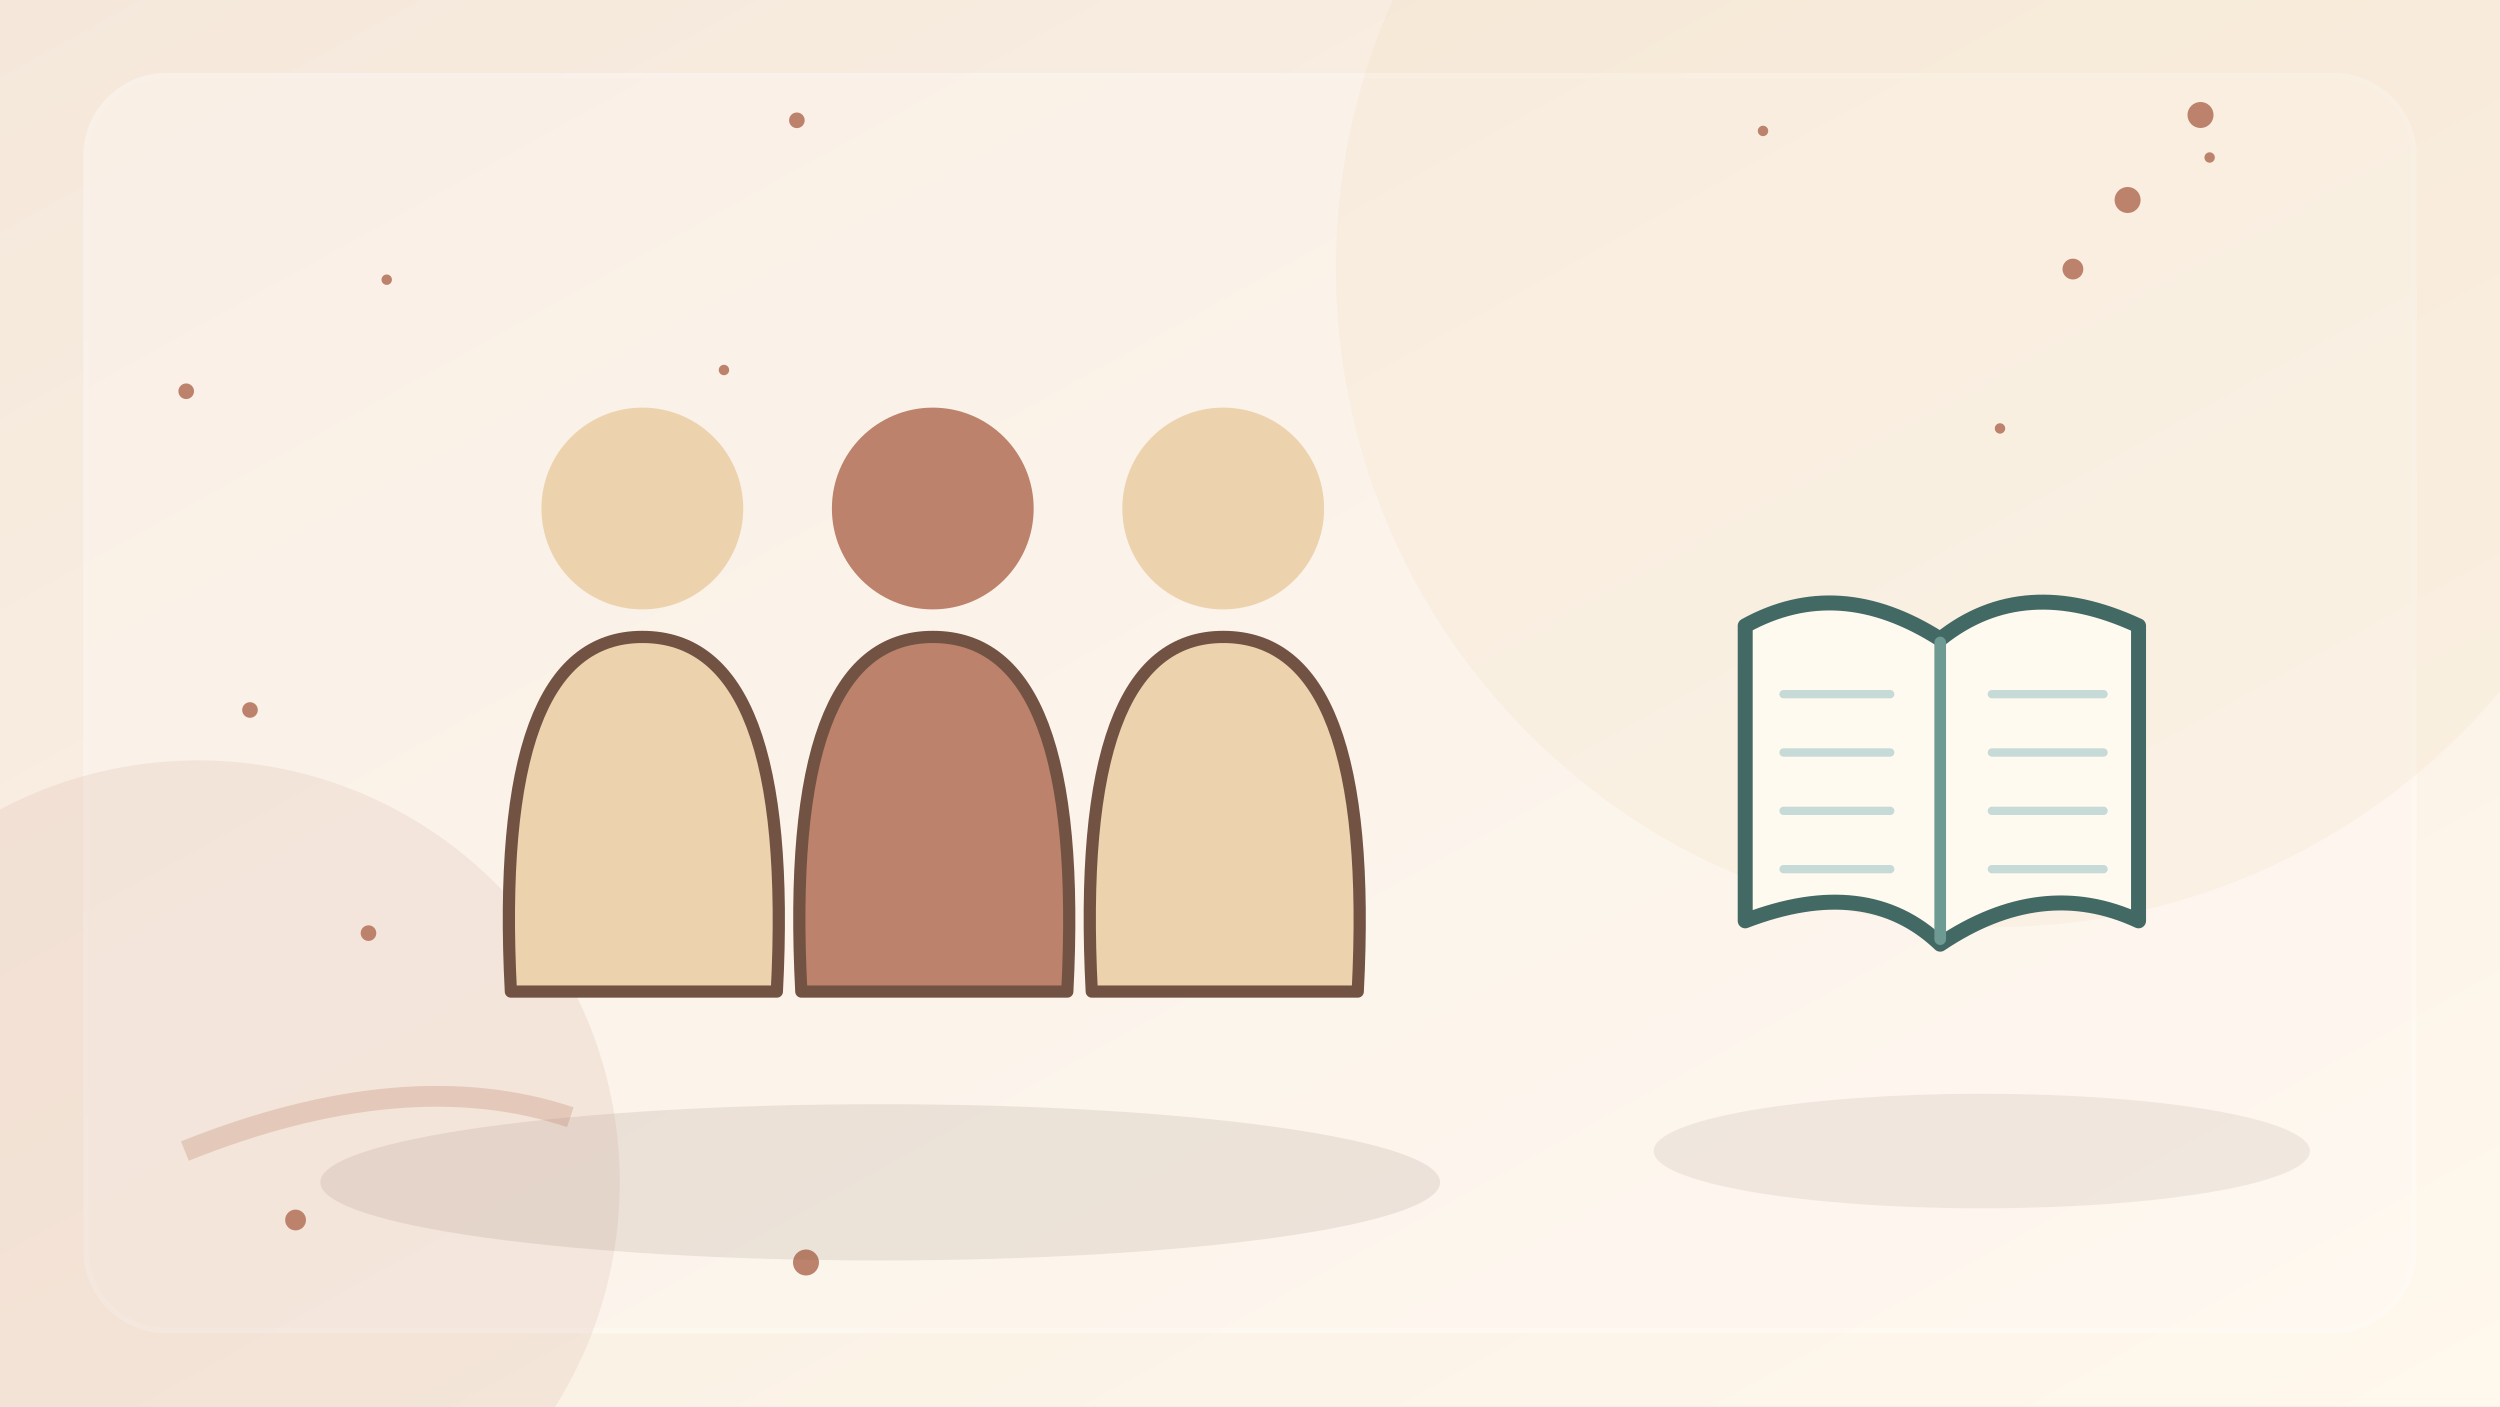
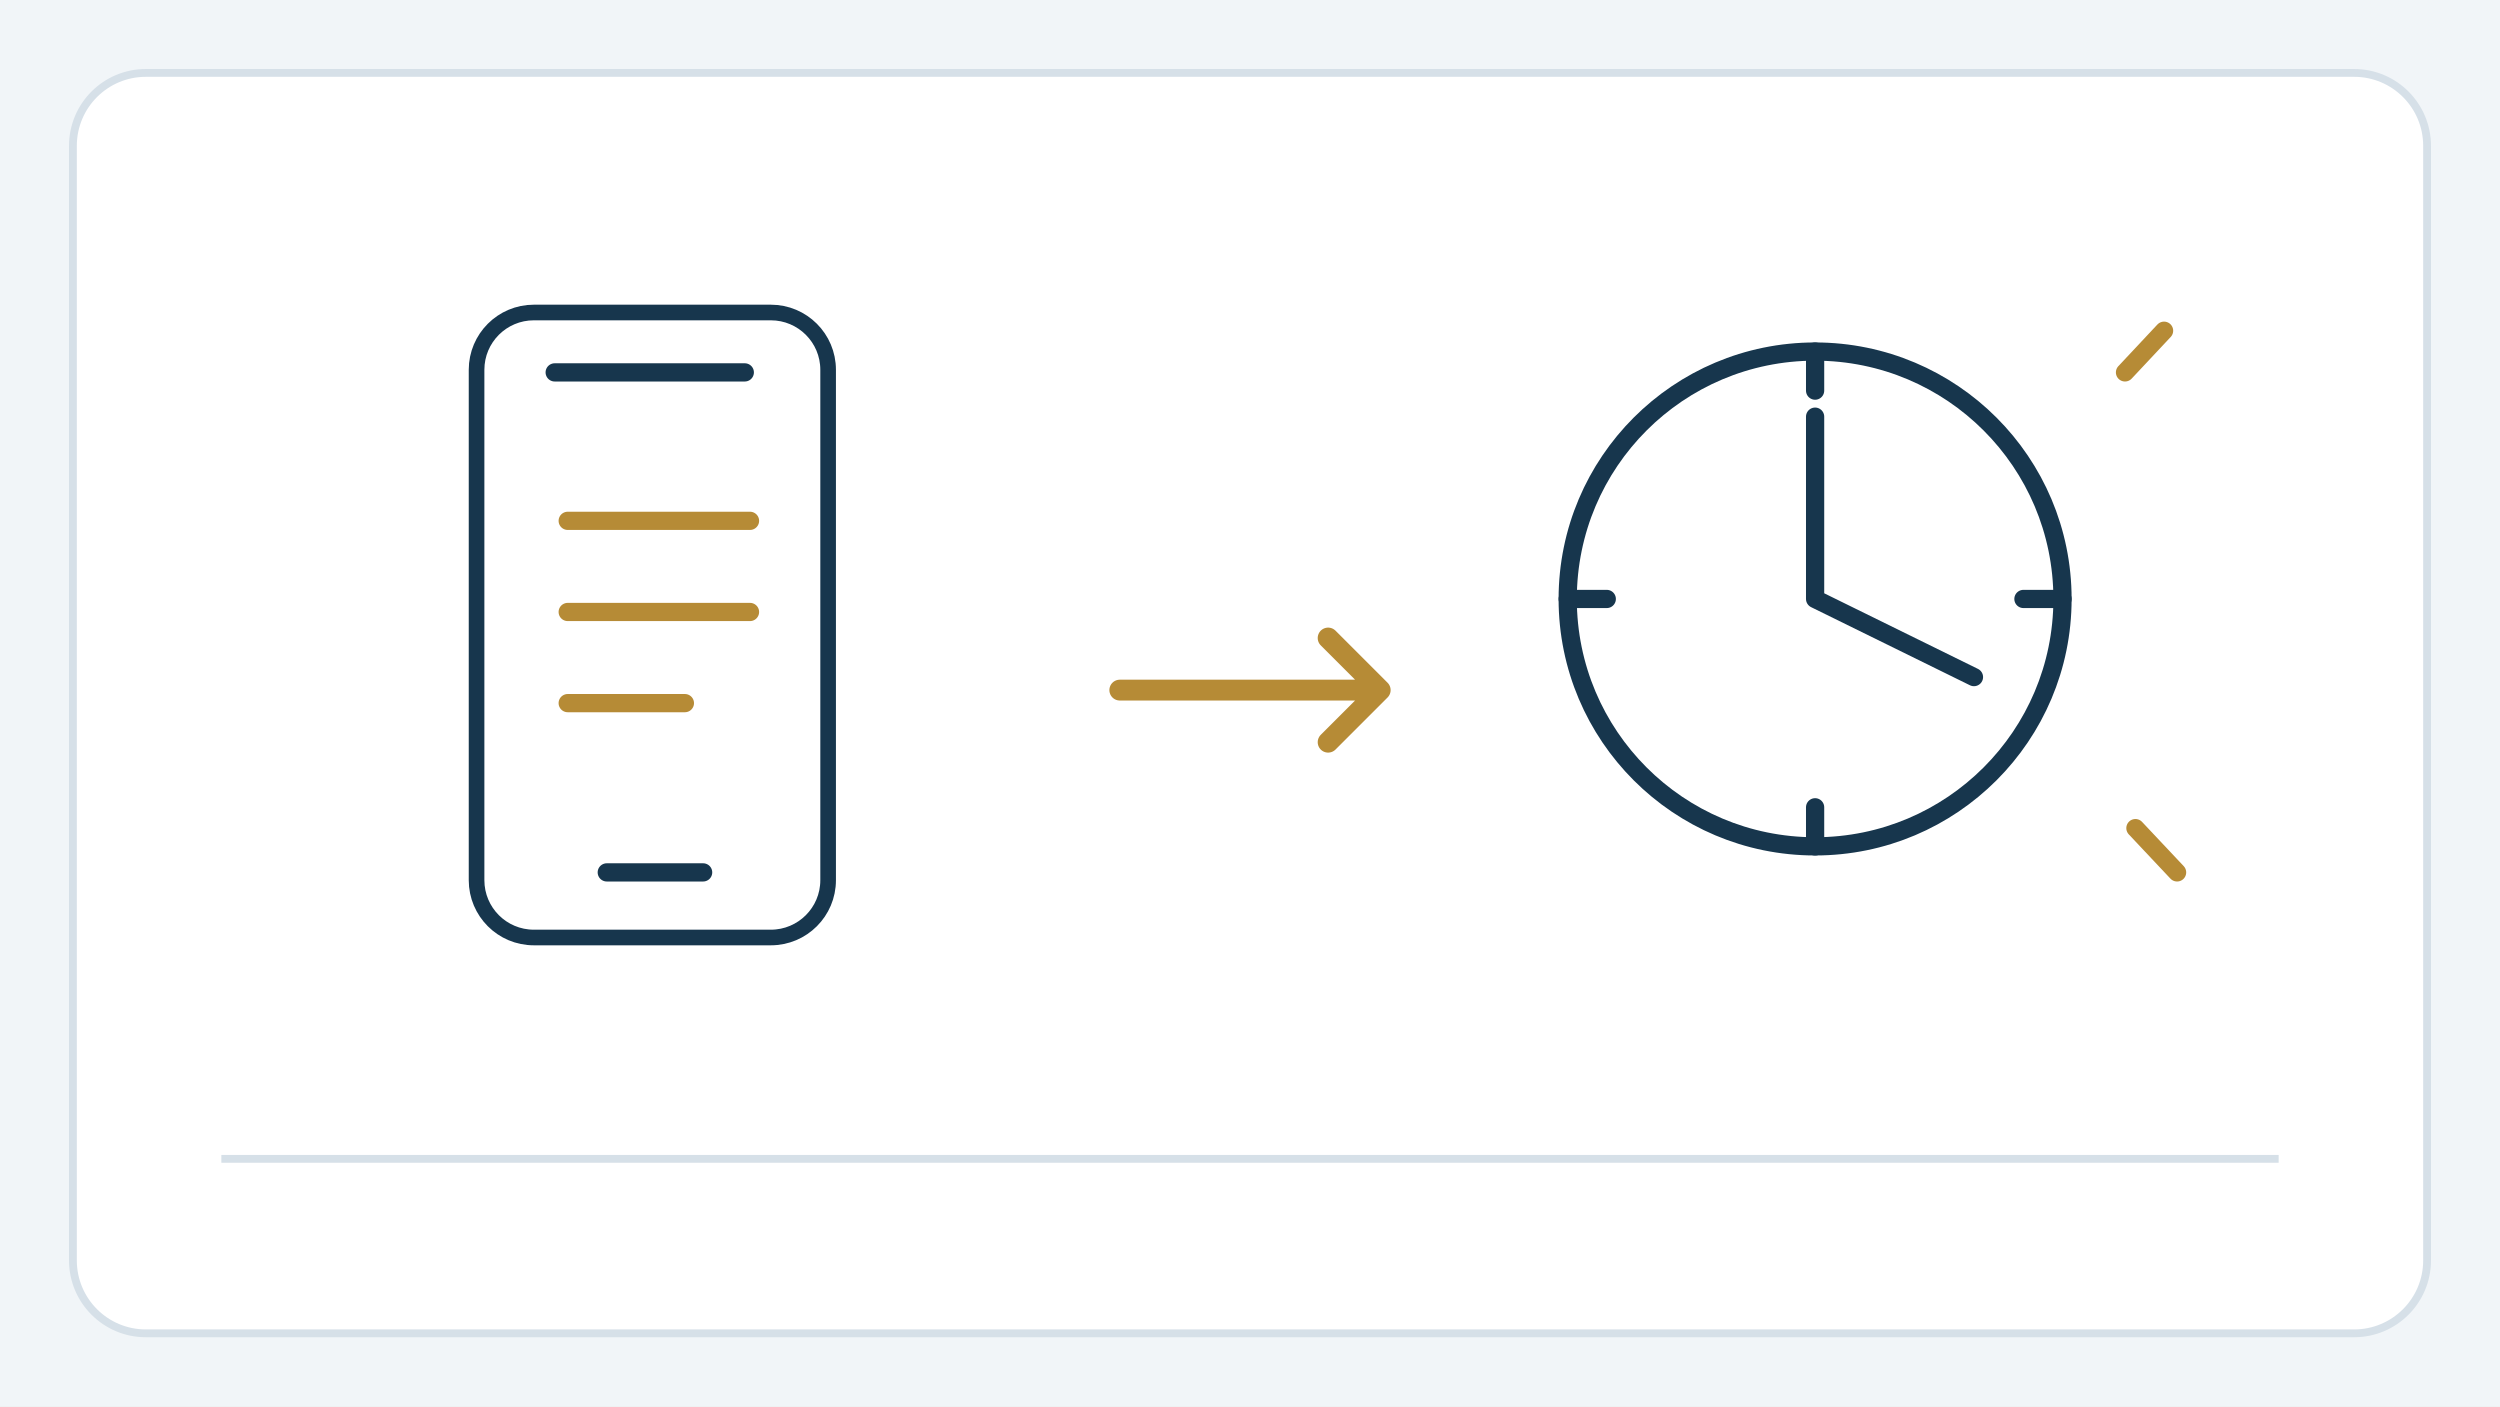
- <svg xmlns="http://www.w3.org/2000/svg" width="960" height="540" viewBox="0 0 960 540" role="img" aria-label="Autorska ilustracja: Nawrót, odmowa leczenia i trudne decyzje">
-   <defs>
-     <linearGradient id="background" x1="0" y1="0" x2="1" y2="1">
-       <stop offset="0" stop-color="#f5e8db" />
-       <stop offset="1" stop-color="#fff8ed" />
-     </linearGradient>
-   </defs>
-   <rect width="960" height="540" fill="url(#background)" />
-   <rect x="33" y="29" width="894" height="482" rx="31" fill="#fffaf7" opacity=".35" stroke="#fff" stroke-width="2" />
-   <circle cx="766" cy="103" r="253" fill="#edd2ae" opacity=".16" />
-   <circle cx="76" cy="454" r="162" fill="#bc826b" opacity=".12" />
-   <circle cx="796" cy="103.32" r="4" fill="#bc826b" stroke="none" stroke-width="4" />
-   <circle cx="278" cy="142.08" r="2" fill="#bc826b" stroke="none" stroke-width="4" />
-   <circle cx="309.5" cy="484.8" r="5" fill="#bc826b" stroke="none" stroke-width="4" />
-   <circle cx="96" cy="272.64" r="3" fill="#bc826b" stroke="none" stroke-width="4" />
-   <circle cx="817" cy="76.8" r="5" fill="#bc826b" stroke="none" stroke-width="4" />
-   <circle cx="71.5" cy="150.24" r="3" fill="#bc826b" stroke="none" stroke-width="4" />
-   <circle cx="148.5" cy="107.4" r="2" fill="#bc826b" stroke="none" stroke-width="4" />
-   <circle cx="845" cy="44.16" r="5" fill="#bc826b" stroke="none" stroke-width="4" />
-   <circle cx="306" cy="46.2" r="3" fill="#bc826b" stroke="none" stroke-width="4" />
-   <circle cx="848.5" cy="60.48" r="2" fill="#bc826b" stroke="none" stroke-width="4" />
-   <circle cx="113.5" cy="468.48" r="4" fill="#bc826b" stroke="none" stroke-width="4" />
-   <circle cx="677" cy="50.28" r="2" fill="#bc826b" stroke="none" stroke-width="4" />
-   <circle cx="768" cy="164.52" r="2" fill="#bc826b" stroke="none" stroke-width="4" />
-   <circle cx="141.5" cy="358.32" r="3" fill="#bc826b" stroke="none" stroke-width="4" />
-   <circle cx="225.5" cy="201.24" r="2" fill="#bc826b" stroke="none" stroke-width="4" />
-   <ellipse cx="338" cy="454" rx="215" ry="30" fill="#725243" opacity=".12" />
-   <ellipse cx="761" cy="442" rx="126" ry="22" fill="#725243" opacity=".10" />
-   <g transform="translate(168 72) scale(1.174)">
-     <circle cx="67" cy="105" r="33" fill="#edd2ae" stroke="none" stroke-width="4" />
-     <circle cx="162" cy="105" r="33" fill="#bc826b" stroke="none" stroke-width="4" />
-     <circle cx="257" cy="105" r="33" fill="#edd2ae" stroke="none" stroke-width="4" />
-     <path d="M24 263q-6-116 43-116q50 0 44 116Z" fill="#edd2ae" stroke="#725243" stroke-width="4" stroke-linejoin="round" stroke-linecap="round" />
-     <path d="M119 263q-6-116 43-116q50 0 44 116Z" fill="#bc826b" stroke="#725243" stroke-width="4" stroke-linejoin="round" stroke-linecap="round" />
-     <path d="M214 263q-6-116 43-116q50 0 44 116Z" fill="#edd2ae" stroke="#725243" stroke-width="4" stroke-linejoin="round" stroke-linecap="round" />
+ <svg xmlns="http://www.w3.org/2000/svg" width="960" height="540" viewBox="0 0 960 540" role="img" aria-label="Nawrót, odmowa leczenia i trudne decyzje — kontakt i czas">
+   <rect width="960" height="540" fill="#f1f5f8" />
+   <rect x="28" y="28" width="904" height="484" rx="28" fill="#fff" stroke="#d6e0e8" stroke-width="3" />
+   <g transform="translate(93 85)">
+     <rect x="90" y="35" width="135" height="240" rx="22" fill="#fff" stroke="#17364d" stroke-width="6" />
+     <path d="M120 58H193 M140 250H177" fill="none" stroke="#17364d" stroke-width="7" stroke-linecap="round" stroke-linejoin="round" />
+     <path d="M125 115H195 M125 150H195 M125 185H170" fill="none" stroke="#b68b36" stroke-width="7" stroke-linecap="round" stroke-linejoin="round" />
  </g>
-   <g transform="translate(642 200) scale(0.640)">
-     <path d="M161 71q-61-39-117-8v177q73-28 117 14q61-41 119-14V63q-69-32-119 8Z" fill="#fffaf0" stroke="#436965" stroke-width="9" stroke-linejoin="round" stroke-linecap="round" />
-     <path d="M161 73L161 251" stroke="#6d9a93" stroke-width="7" stroke-linecap="round" fill="none" />
-     <path d="M67 104L131 104" stroke="#c6dad7" stroke-width="5" stroke-linecap="round" fill="none" />
-     <path d="M192 104L259 104" stroke="#c6dad7" stroke-width="5" stroke-linecap="round" fill="none" />
-     <path d="M67 139L131 139" stroke="#c6dad7" stroke-width="5" stroke-linecap="round" fill="none" />
-     <path d="M192 139L259 139" stroke="#c6dad7" stroke-width="5" stroke-linecap="round" fill="none" />
-     <path d="M67 174L131 174" stroke="#c6dad7" stroke-width="5" stroke-linecap="round" fill="none" />
-     <path d="M192 174L259 174" stroke="#c6dad7" stroke-width="5" stroke-linecap="round" fill="none" />
-     <path d="M67 209L131 209" stroke="#c6dad7" stroke-width="5" stroke-linecap="round" fill="none" />
-     <path d="M192 209L259 209" stroke="#c6dad7" stroke-width="5" stroke-linecap="round" fill="none" />
+   <g transform="translate(542 85)">
+     <circle cx="155" cy="145" r="95" fill="none" stroke="#17364d" stroke-width="7" />
+     <path d="M155 145V75 M155 145L216 175 M155 50V65 M250 145H235 M155 240V225 M60 145H75" fill="none" stroke="#17364d" stroke-width="7" stroke-linecap="round" stroke-linejoin="round" />
+     <path d="M274 58L289 42 M278 233L294 250" fill="none" stroke="#b68b36" stroke-width="7" stroke-linecap="round" stroke-linejoin="round" />
  </g>
-   <path d="M71 442q85-34 148-13" fill="none" stroke="#bc826b" opacity=".29" stroke-width="8" />
+   <path d="M430 265H530 M510 245L530 265L510 285" fill="none" stroke="#b68b36" stroke-width="8" stroke-linecap="round" stroke-linejoin="round" />
+   <path d="M85 445H875" fill="none" stroke="#d6e0e8" stroke-width="3" />
</svg>
